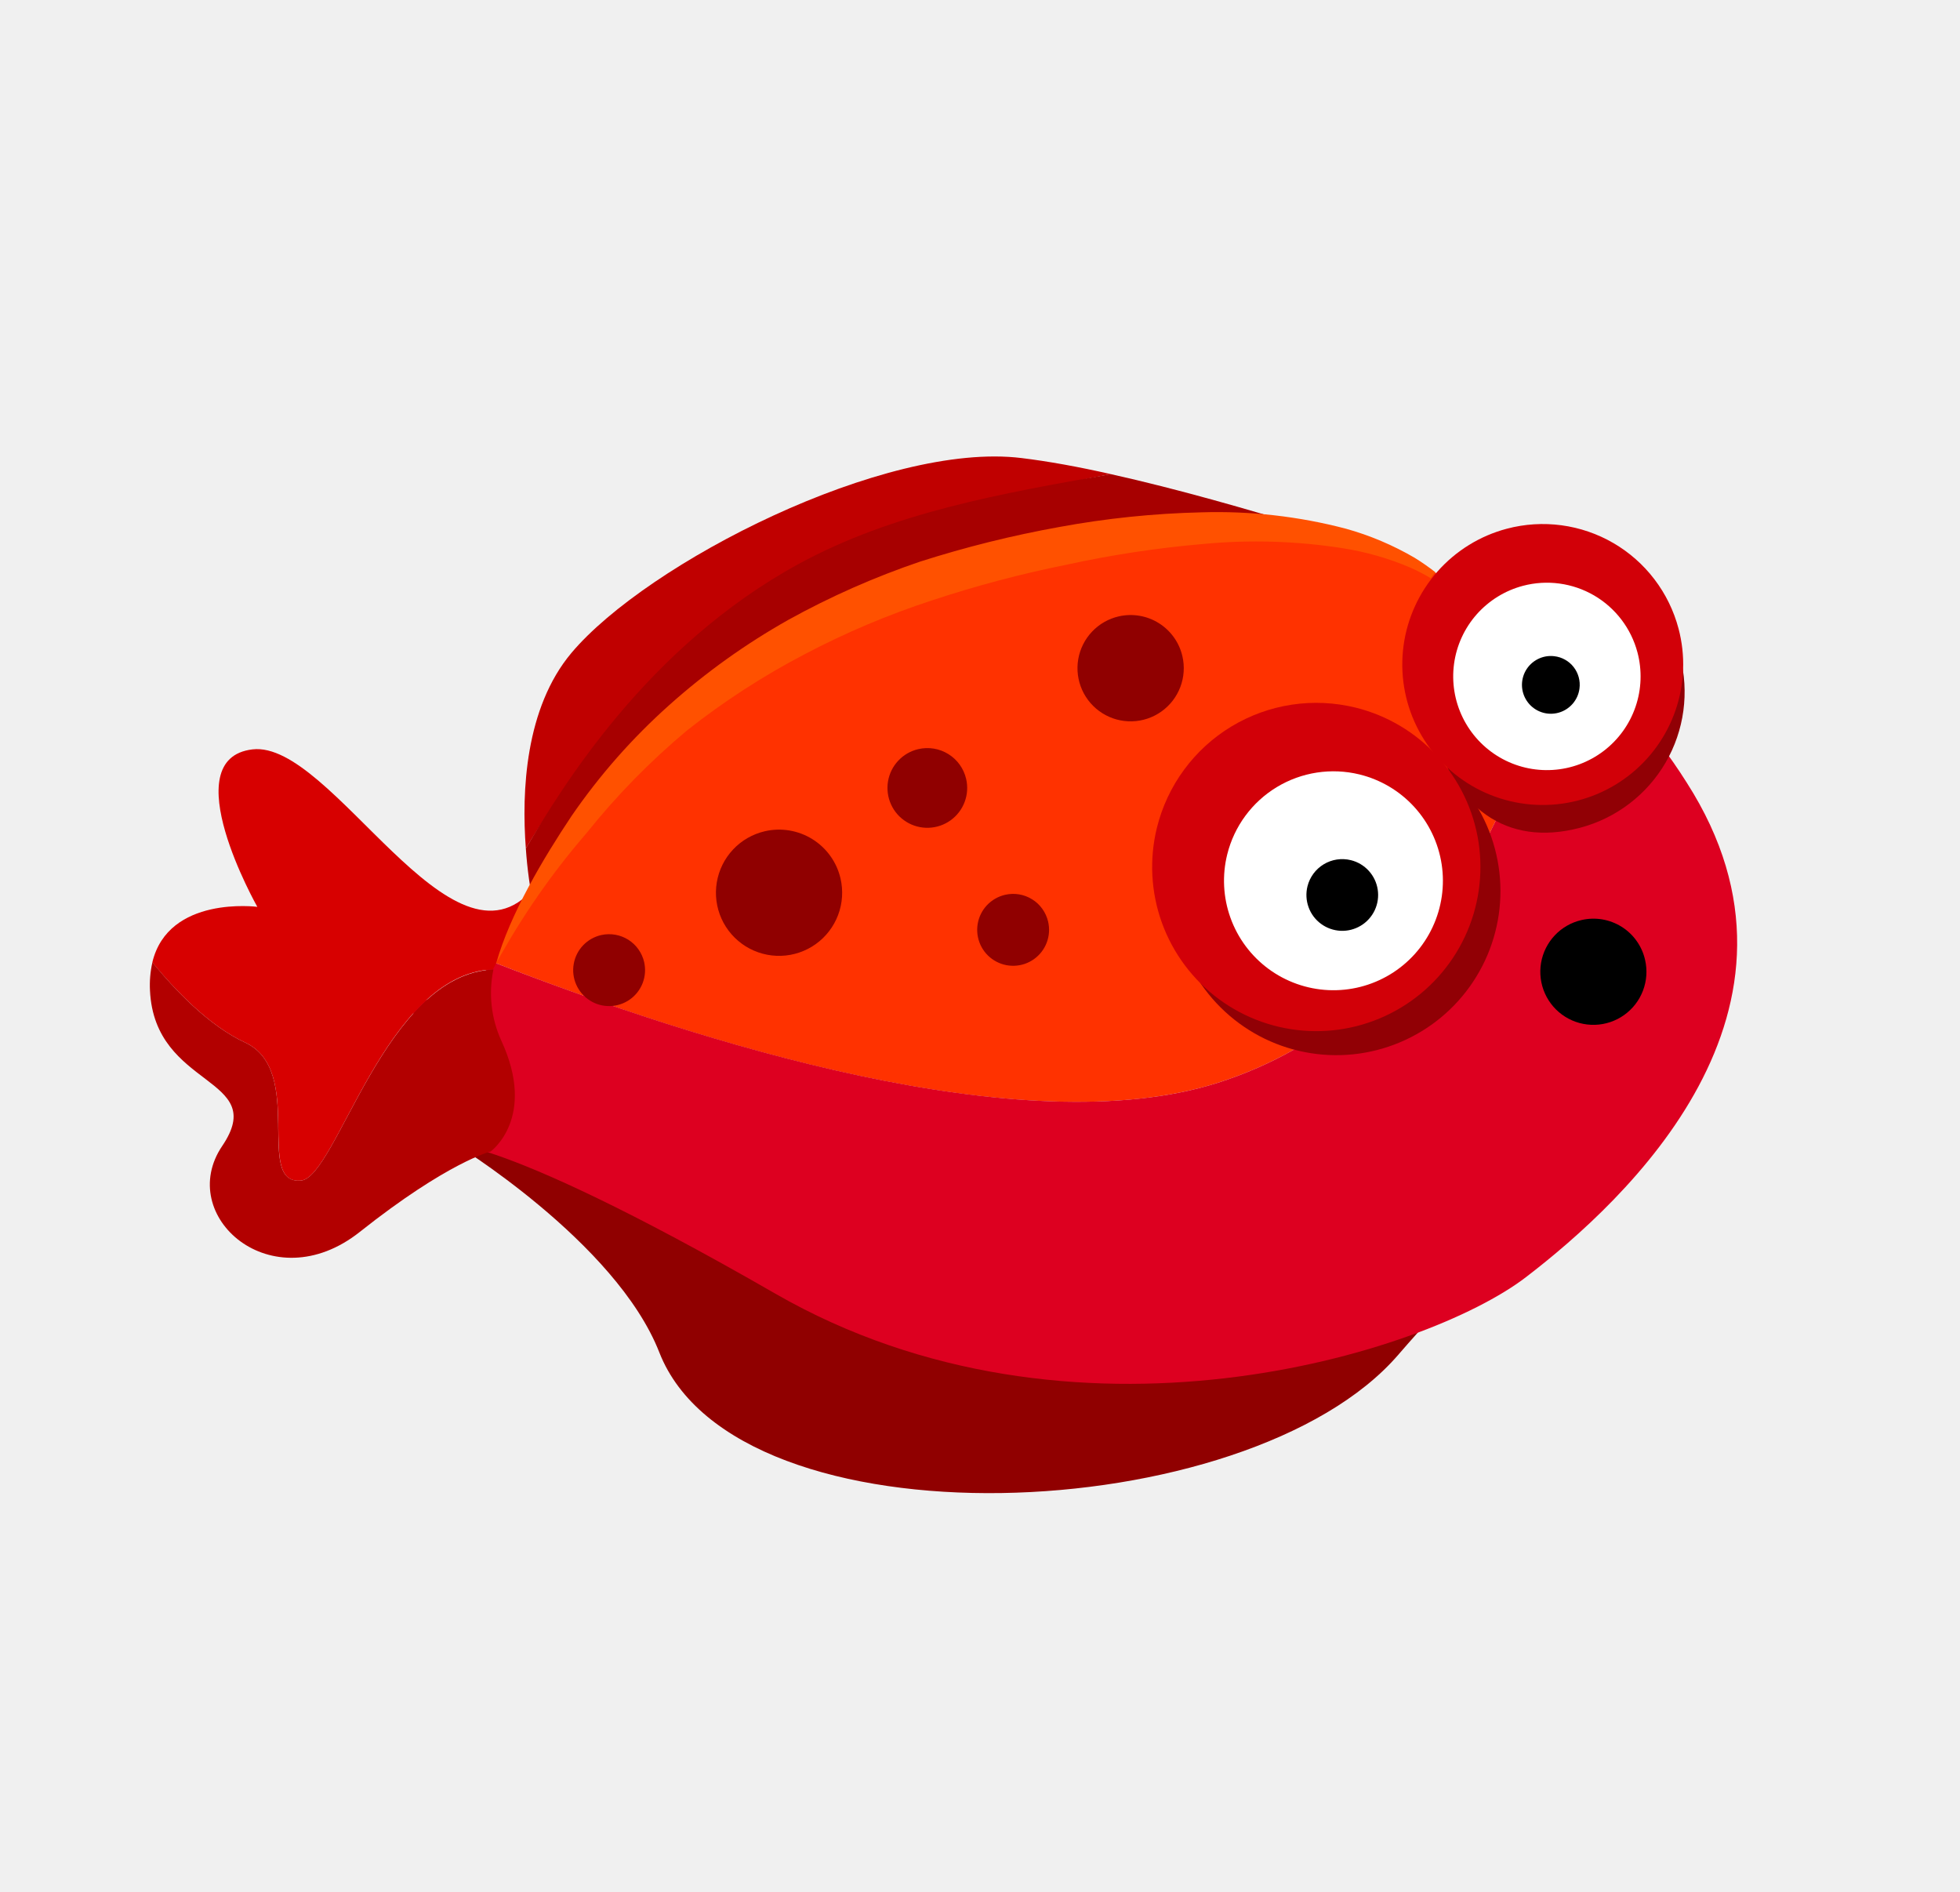
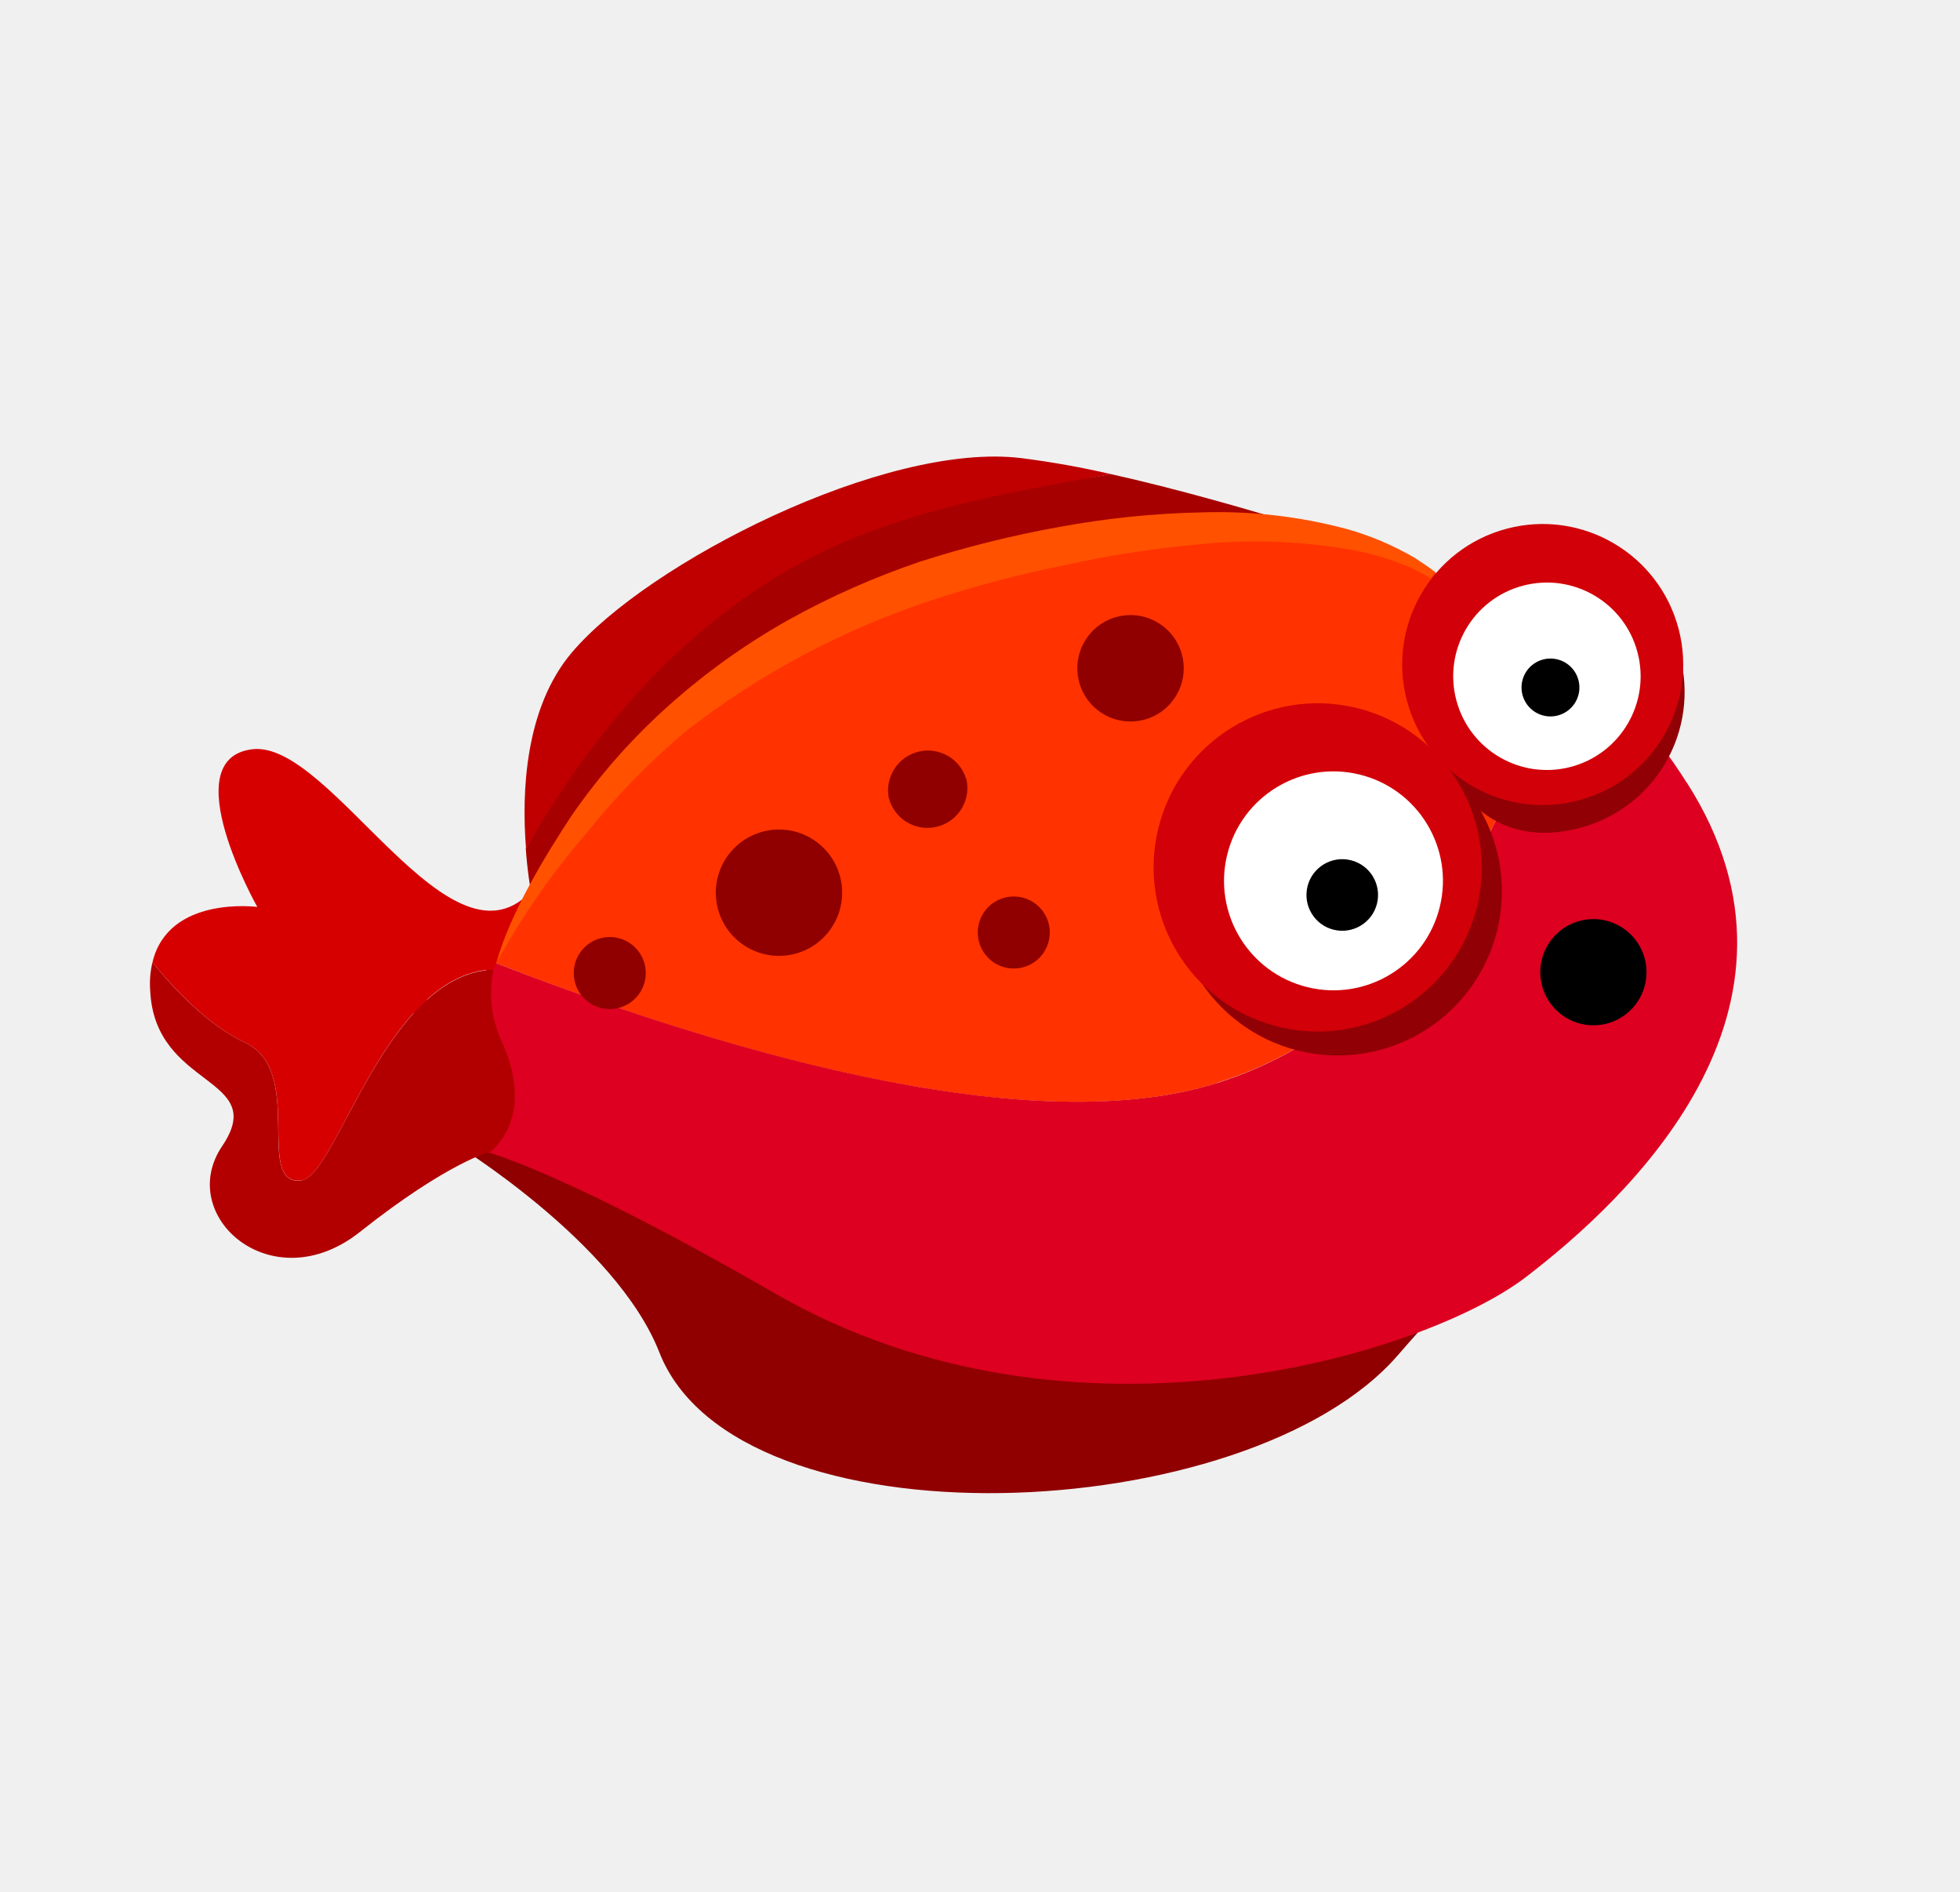
- <svg xmlns="http://www.w3.org/2000/svg" width="86" height="83" viewBox="0 0 86 83" fill="none">
-   <path d="M35.07 25.64C39.338 23.307 43.953 21.673 48.738 20.801C47.327 20.48 45.99 20.238 44.823 20.096C38.835 19.358 28.402 24.693 25.075 28.643C23.04 31.064 22.884 34.736 23.072 37.22C25.98 32.369 30.119 28.373 35.07 25.64Z" fill="#C00000" />
-   <path d="M35.037 24.746C28.389 28.376 24.661 34.535 23.072 37.22C23.133 38.116 23.256 39.006 23.44 39.885L61.865 27.29L61.474 24.467C61.474 24.467 54.551 22.093 48.738 20.801C43.939 21.648 39.178 22.484 35.037 24.746Z" fill="#A70000" />
-   <path d="M19.84 50.11C19.84 50.11 27.024 54.461 28.93 59.335C32.332 68.019 54.764 67.065 61.347 59.444C66.082 53.969 67.105 54.271 67.105 54.271C67.105 54.271 20.295 43.461 19.84 50.11Z" fill="#900000" />
-   <path d="M53.423 47.509C63.155 44.417 67.061 34.086 68.274 28.069C61.897 23.265 53.287 22.221 43.231 24.684C29.718 27.971 23.253 39.349 22.18 41.479C22.043 41.748 21.872 41.998 21.67 42.223C30.703 45.748 44.892 50.219 53.423 47.509Z" fill="#FF3200" />
-   <path d="M74.012 34.339C72.49 31.923 70.546 29.799 68.274 28.069C67.061 34.086 63.155 44.417 53.423 47.509C44.895 50.216 30.715 45.738 21.67 42.223C20.367 43.713 18.058 44.002 18.058 44.002L19.165 50.163C19.165 50.163 20.998 49.268 34.025 56.759C47.052 64.25 62.558 59.404 66.953 56.034C71.349 52.663 80.399 44.311 74.012 34.339Z" fill="#DD0020" />
-   <path d="M73.713 28.785C74.131 30.364 73.903 32.045 73.082 33.458C72.26 34.87 70.91 35.898 69.331 36.316C66.038 37.187 63.785 35.361 62.911 32.071C62.037 28.781 62.883 25.277 66.176 24.401C66.959 24.193 67.775 24.142 68.578 24.25C69.38 24.358 70.154 24.623 70.854 25.03C71.554 25.437 72.167 25.978 72.658 26.622C73.148 27.267 73.507 28.001 73.713 28.785Z" fill="#910005" />
-   <path d="M73.65 27.578C73.962 28.757 73.917 30.001 73.521 31.154C73.126 32.307 72.397 33.317 71.427 34.056C70.458 34.795 69.291 35.23 68.074 35.305C66.858 35.381 65.646 35.094 64.592 34.481C63.538 33.868 62.69 32.956 62.155 31.861C61.62 30.766 61.421 29.537 61.584 28.328C61.748 27.12 62.266 25.988 63.073 25.074C63.88 24.161 64.939 23.507 66.118 23.196C66.9 22.988 67.716 22.938 68.518 23.046C69.32 23.154 70.093 23.419 70.792 23.826C71.492 24.233 72.104 24.774 72.594 25.418C73.085 26.062 73.443 26.796 73.65 27.578Z" fill="#D20008" />
-   <path d="M60.359 32.099C61.742 32.44 62.993 33.184 63.953 34.236C64.914 35.288 65.54 36.601 65.754 38.009C65.969 39.417 65.76 40.858 65.156 42.147C64.551 43.437 63.578 44.519 62.359 45.255C61.14 45.992 59.73 46.351 58.307 46.286C56.884 46.221 55.512 45.736 54.365 44.891C53.218 44.047 52.347 42.881 51.862 41.542C51.377 40.202 51.301 38.749 51.642 37.366C51.869 36.448 52.274 35.584 52.834 34.822C53.395 34.06 54.1 33.416 54.91 32.927C55.719 32.438 56.617 32.113 57.552 31.971C58.487 31.829 59.441 31.872 60.359 32.099Z" fill="#910005" />
-   <path d="M59.48 31.045C60.863 31.386 62.114 32.13 63.074 33.182C64.035 34.234 64.662 35.547 64.876 36.955C65.09 38.363 64.881 39.803 64.277 41.093C63.672 42.383 62.699 43.465 61.48 44.201C60.261 44.938 58.851 45.297 57.428 45.232C56.005 45.167 54.633 44.682 53.486 43.837C52.339 42.993 51.468 41.827 50.983 40.488C50.499 39.148 50.422 37.695 50.763 36.312C50.99 35.394 51.395 34.529 51.956 33.768C52.516 33.006 53.221 32.362 54.031 31.873C54.84 31.384 55.738 31.059 56.673 30.917C57.608 30.775 58.562 30.819 59.48 31.045Z" fill="#D20008" />
-   <path d="M71.848 28.623C72.056 29.409 72.027 30.239 71.763 31.009C71.5 31.778 71.014 32.452 70.367 32.945C69.72 33.438 68.942 33.729 68.13 33.779C67.319 33.83 66.51 33.639 65.807 33.23C65.104 32.821 64.538 32.212 64.181 31.482C63.824 30.751 63.691 29.931 63.8 29.125C63.909 28.319 64.255 27.564 64.793 26.954C65.332 26.345 66.039 25.909 66.825 25.701C67.879 25.423 69 25.575 69.942 26.122C70.883 26.67 71.569 27.57 71.848 28.623Z" fill="white" />
-   <path d="M69.304 30.204C69.273 30.453 69.169 30.686 69.005 30.876C68.841 31.065 68.625 31.202 68.383 31.269C68.142 31.335 67.886 31.329 67.649 31.25C67.411 31.171 67.202 31.024 67.048 30.826C66.894 30.629 66.802 30.39 66.783 30.14C66.765 29.891 66.821 29.641 66.944 29.423C67.068 29.205 67.253 29.029 67.477 28.916C67.7 28.803 67.952 28.759 68.201 28.79C68.367 28.809 68.527 28.861 68.672 28.943C68.818 29.025 68.946 29.134 69.048 29.266C69.151 29.398 69.226 29.549 69.27 29.71C69.314 29.871 69.326 30.039 69.304 30.204Z" fill="black" />
-   <path d="M59.648 33.976C60.572 34.202 61.408 34.697 62.05 35.398C62.692 36.099 63.112 36.975 63.256 37.915C63.4 38.855 63.261 39.816 62.858 40.677C62.456 41.538 61.806 42.261 60.992 42.752C60.178 43.244 59.237 43.483 58.287 43.439C57.337 43.395 56.422 43.07 55.657 42.506C54.892 41.941 54.311 41.162 53.99 40.267C53.668 39.372 53.619 38.402 53.849 37.48C54.156 36.248 54.939 35.188 56.025 34.531C57.112 33.875 58.414 33.675 59.648 33.976Z" fill="white" />
-   <path d="M59.273 37.738C59.575 37.812 59.849 37.975 60.058 38.205C60.268 38.435 60.405 38.722 60.451 39.03C60.498 39.337 60.452 39.652 60.32 39.934C60.188 40.215 59.975 40.452 59.708 40.612C59.442 40.773 59.134 40.851 58.823 40.837C58.512 40.822 58.212 40.716 57.962 40.531C57.711 40.347 57.521 40.092 57.416 39.799C57.31 39.506 57.294 39.189 57.368 38.887C57.469 38.482 57.726 38.133 58.083 37.918C58.44 37.702 58.868 37.638 59.273 37.738Z" fill="black" />
-   <path d="M72.182 42.112C72.286 42.561 72.254 43.031 72.09 43.461C71.927 43.892 71.639 44.265 71.263 44.532C70.888 44.799 70.441 44.949 69.981 44.962C69.52 44.975 69.066 44.852 68.676 44.607C68.285 44.362 67.977 44.007 67.788 43.586C67.6 43.165 67.541 42.698 67.618 42.244C67.695 41.79 67.906 41.369 68.222 41.034C68.539 40.699 68.948 40.466 69.397 40.364C69.695 40.295 70.003 40.286 70.305 40.337C70.606 40.388 70.894 40.498 71.153 40.66C71.412 40.822 71.636 41.034 71.812 41.283C71.989 41.532 72.115 41.814 72.182 42.112Z" fill="black" />
-   <path d="M36.88 38.541C37.004 39.075 36.967 39.633 36.773 40.146C36.58 40.658 36.238 41.102 35.793 41.42C35.347 41.739 34.817 41.918 34.269 41.935C33.722 41.952 33.181 41.806 32.717 41.517C32.252 41.227 31.884 40.806 31.658 40.306C31.433 39.807 31.361 39.252 31.451 38.712C31.541 38.171 31.789 37.67 32.164 37.271C32.539 36.871 33.024 36.593 33.558 36.469C34.273 36.303 35.025 36.429 35.648 36.817C36.271 37.206 36.715 37.826 36.88 38.541Z" fill="#900000" />
-   <path d="M45.99 40.438C46.06 40.742 46.039 41.06 45.929 41.352C45.819 41.644 45.625 41.896 45.371 42.078C45.117 42.26 44.815 42.362 44.504 42.371C44.192 42.381 43.884 42.299 43.619 42.133C43.354 41.968 43.144 41.728 43.016 41.444C42.888 41.16 42.847 40.843 42.898 40.536C42.949 40.228 43.091 39.942 43.304 39.715C43.518 39.488 43.794 39.329 44.099 39.258C44.3 39.211 44.509 39.205 44.713 39.238C44.918 39.272 45.113 39.346 45.289 39.456C45.465 39.565 45.617 39.708 45.737 39.877C45.857 40.045 45.943 40.236 45.99 40.438Z" fill="#900000" />
-   <path d="M28.265 42.213C28.334 42.518 28.311 42.836 28.199 43.128C28.087 43.419 27.891 43.671 27.636 43.851C27.381 44.031 27.078 44.132 26.765 44.139C26.453 44.147 26.145 44.062 25.882 43.894C25.618 43.727 25.41 43.485 25.284 43.199C25.158 42.913 25.119 42.596 25.174 42.289C25.228 41.981 25.372 41.696 25.588 41.471C25.805 41.245 26.083 41.089 26.388 41.022C26.795 40.933 27.22 41.008 27.572 41.231C27.923 41.454 28.172 41.807 28.265 42.213Z" fill="#900000" />
-   <path d="M42.392 34.172C42.471 34.509 42.448 34.861 42.326 35.185C42.204 35.509 41.989 35.789 41.708 35.991C41.426 36.193 41.092 36.306 40.746 36.317C40.4 36.329 40.059 36.237 39.765 36.054C39.471 35.872 39.238 35.606 39.096 35.291C38.953 34.975 38.907 34.625 38.963 34.283C39.02 33.942 39.176 33.625 39.413 33.373C39.65 33.12 39.956 32.944 40.293 32.866C40.745 32.761 41.219 32.839 41.613 33.084C42.007 33.329 42.287 33.72 42.392 34.172Z" fill="#900000" />
-   <path d="M51.882 28.795C51.985 29.245 51.953 29.715 51.788 30.146C51.624 30.577 51.335 30.95 50.959 31.217C50.583 31.484 50.136 31.634 49.675 31.647C49.213 31.66 48.758 31.536 48.368 31.29C47.977 31.044 47.668 30.688 47.48 30.267C47.292 29.846 47.233 29.378 47.31 28.923C47.388 28.468 47.599 28.047 47.916 27.712C48.233 27.377 48.643 27.143 49.093 27.041C49.695 26.905 50.327 27.012 50.85 27.341C51.373 27.67 51.745 28.193 51.882 28.795Z" fill="#900000" />
-   <path d="M10.752 45.737C13.422 46.973 11.148 52.007 13.214 51.794C14.779 51.63 16.889 42.729 21.63 42.529C22.56 40.78 23.417 38.969 23.417 38.969C19.831 43.188 14.56 32.473 11.083 32.877C7.606 33.28 11.291 39.786 11.291 39.786C11.291 39.786 7.389 39.274 6.684 42.222C7.646 43.396 9.16 45.003 10.752 45.737Z" fill="#D70000" />
-   <path d="M13.214 51.794C11.136 51.992 13.424 46.976 10.752 45.737C9.16 45.002 7.658 43.411 6.687 42.22C6.594 42.626 6.559 43.043 6.581 43.459C6.787 47.782 11.823 47.215 9.751 50.276C7.679 53.338 11.925 57.112 15.79 54.045C19.655 50.979 21.528 50.519 21.528 50.519C21.528 50.519 23.573 49.051 21.99 45.642C21.55 44.669 21.431 43.582 21.65 42.537C16.889 42.728 14.779 51.63 13.214 51.794Z" fill="#B20000" />
-   <path d="M62.982 25.106C62.69 24.878 62.385 24.666 62.07 24.471C61.124 23.919 60.111 23.49 59.056 23.196C56.992 22.654 54.861 22.412 52.728 22.477C50.629 22.525 48.537 22.741 46.473 23.122C44.41 23.493 42.375 24 40.379 24.637C38.376 25.316 36.438 26.172 34.588 27.196C32.72 28.248 30.971 29.498 29.373 30.927C27.75 32.373 26.307 34.011 25.076 35.803C23.864 37.621 22.371 40.107 21.768 42.275C22.88 40.234 24.208 38.318 25.728 36.56C27.051 34.905 28.537 33.388 30.163 32.031C31.769 30.764 33.49 29.651 35.304 28.704C37.1 27.758 38.973 26.966 40.904 26.337C42.834 25.698 44.802 25.177 46.795 24.776C48.784 24.341 50.799 24.036 52.828 23.863C54.858 23.672 56.904 23.736 58.918 24.052C59.939 24.212 60.936 24.498 61.886 24.904C62.193 25.041 62.491 25.196 62.779 25.368C62.839 25.275 62.907 25.187 62.982 25.106Z" fill="#FF5100" />
+ <svg xmlns="http://www.w3.org/2000/svg" width="86" height="83" fill="none">
+   <path d="M35.07 25.64a45.51 45.51 0 0113.67-4.84 39.5 39.5 0 00-3.92-.7c-5.98-.74-16.42 4.6-19.74 8.54-2.04 2.42-2.2 6.1-2 8.58a32.05 32.05 0 0111.99-11.58z" fill="#C00000" />
+   <path d="M35.04 24.75c-6.65 3.63-10.38 9.78-11.97 12.47.06.9.19 1.79.37 2.67l38.43-12.6-.4-2.82s-6.92-2.38-12.73-3.67c-4.8.85-9.56 1.68-13.7 3.95z" fill="#A70000" />
+   <path d="M19.84 50.11s7.18 4.35 9.09 9.22c3.4 8.69 25.83 7.74 32.42.11 4.73-5.47 5.75-5.17 5.75-5.17s-46.8-10.8-47.26-4.16z" fill="#900000" />
+   <path d="M53.42 47.5c9.74-3.08 13.64-13.41 14.85-19.43-6.37-4.8-14.98-5.85-25.04-3.39-13.51 3.3-19.98 14.67-21.05 16.8-.14.27-.3.52-.51.74 9.03 3.53 23.22 8 31.75 5.29z" fill="#FF3200" />
+   <path d="M74.01 34.34a23.86 23.86 0 00-5.74-6.27c-1.2 6.02-5.12 16.35-14.85 19.44-8.53 2.7-22.7-1.77-31.75-5.29-1.3 1.5-3.61 1.78-3.61 1.78l1.1 6.16s1.84-.9 14.87 6.6c13.02 7.49 28.53 2.64 32.92-.73 4.4-3.37 13.45-11.72 7.06-21.7z" fill="#DD0020" />
+   <path d="M73.71 28.78a6.16 6.16 0 01-4.38 7.54c-3.3.87-5.55-.96-6.42-4.25-.87-3.29-.03-6.8 3.27-7.67a6.16 6.16 0 017.53 4.38z" fill="#910005" />
+   <path d="M73.65 27.58a6.16 6.16 0 11-11.92 3.15 6.16 6.16 0 0111.92-3.15z" fill="#D20008" />
+   <path d="M60.36 32.1a7.2 7.2 0 11-3.45 13.98 7.2 7.2 0 013.45-13.98z" fill="#910005" />
+   <path d="M59.48 31.05a7.2 7.2 0 11-3.45 13.98 7.2 7.2 0 013.45-13.98z" fill="#D20008" />
+   <path d="M71.85 28.62a4.11 4.11 0 11-7.95 2.1 4.11 4.11 0 017.95-2.1z" fill="#fff" />
+   <path d="M69.3 30.2a1.27 1.27 0 11-2.51-.31 1.27 1.27 0 012.51.31z" fill="#000" />
+   <path d="M59.65 33.98a4.8 4.8 0 11-2.28 9.33 4.8 4.8 0 012.28-9.33z" fill="#fff" />
+   <path d="M59.27 37.74a1.57 1.57 0 11-.75 3.05 1.57 1.57 0 01.75-3.05zM72.18 42.11a2.33 2.33 0 11-4.54 1.05 2.33 2.33 0 014.54-1.05z" fill="#000" />
+   <path d="M36.88 38.54a2.77 2.77 0 11-5.4 1.25 2.77 2.77 0 015.4-1.25zM45.99 40.44a1.58 1.58 0 11-3.07.71 1.58 1.58 0 013.07-.71zM28.26 42.21a1.58 1.58 0 11-3.07.7 1.58 1.58 0 013.07-.7zM42.4 34.17a1.75 1.75 0 11-3.41.8 1.75 1.75 0 013.4-.8zM51.88 28.8a2.33 2.33 0 11-4.55 1.04 2.33 2.33 0 014.55-1.04z" fill="#900000" />
+   <path d="M10.75 45.74c2.67 1.23.4 6.27 2.46 6.05 1.57-.16 3.68-9.06 8.42-9.26a98.61 98.61 0 001.79-3.56c-3.59 4.22-8.86-6.5-12.34-6.1-3.47.41.21 6.92.21 6.92s-3.9-.52-4.6 2.43c.96 1.18 2.47 2.78 4.06 3.52z" fill="#D70000" />
+   <path d="M13.21 51.8c-2.07.2.21-4.82-2.46-6.06-1.59-.74-3.1-2.33-4.06-3.52-.1.4-.13.82-.1 1.24.2 4.32 5.23 3.75 3.16 6.82-2.07 3.06 2.18 6.83 6.04 3.77 3.87-3.07 5.74-3.53 5.74-3.53s2.04-1.47.46-4.88a5.03 5.03 0 01-.34-3.1c-4.76.19-6.87 9.09-8.44 9.25z" fill="#B20000" />
+   <path d="M62.98 25.1c-.29-.22-.6-.43-.91-.63-.95-.55-1.96-.98-3.01-1.27-2.07-.55-4.2-.79-6.33-.72-2.1.04-4.2.26-6.26.64-2.06.37-4.1.88-6.1 1.52-2 .68-3.93 1.53-5.78 2.56a29.68 29.68 0 00-5.22 3.73 26.98 26.98 0 00-4.3 4.87c-1.2 1.82-2.7 4.3-3.3 6.47a32.52 32.52 0 013.96-5.71 31.55 31.55 0 014.43-4.53 35.73 35.73 0 0110.74-5.7 50.4 50.4 0 015.9-1.55c1.98-.44 4-.74 6.03-.92 2.03-.19 4.07-.12 6.09.2 1.02.15 2.02.44 2.97.84.3.14.6.3.89.47.06-.1.13-.18.2-.26z" fill="#FF5100" />
</svg>
